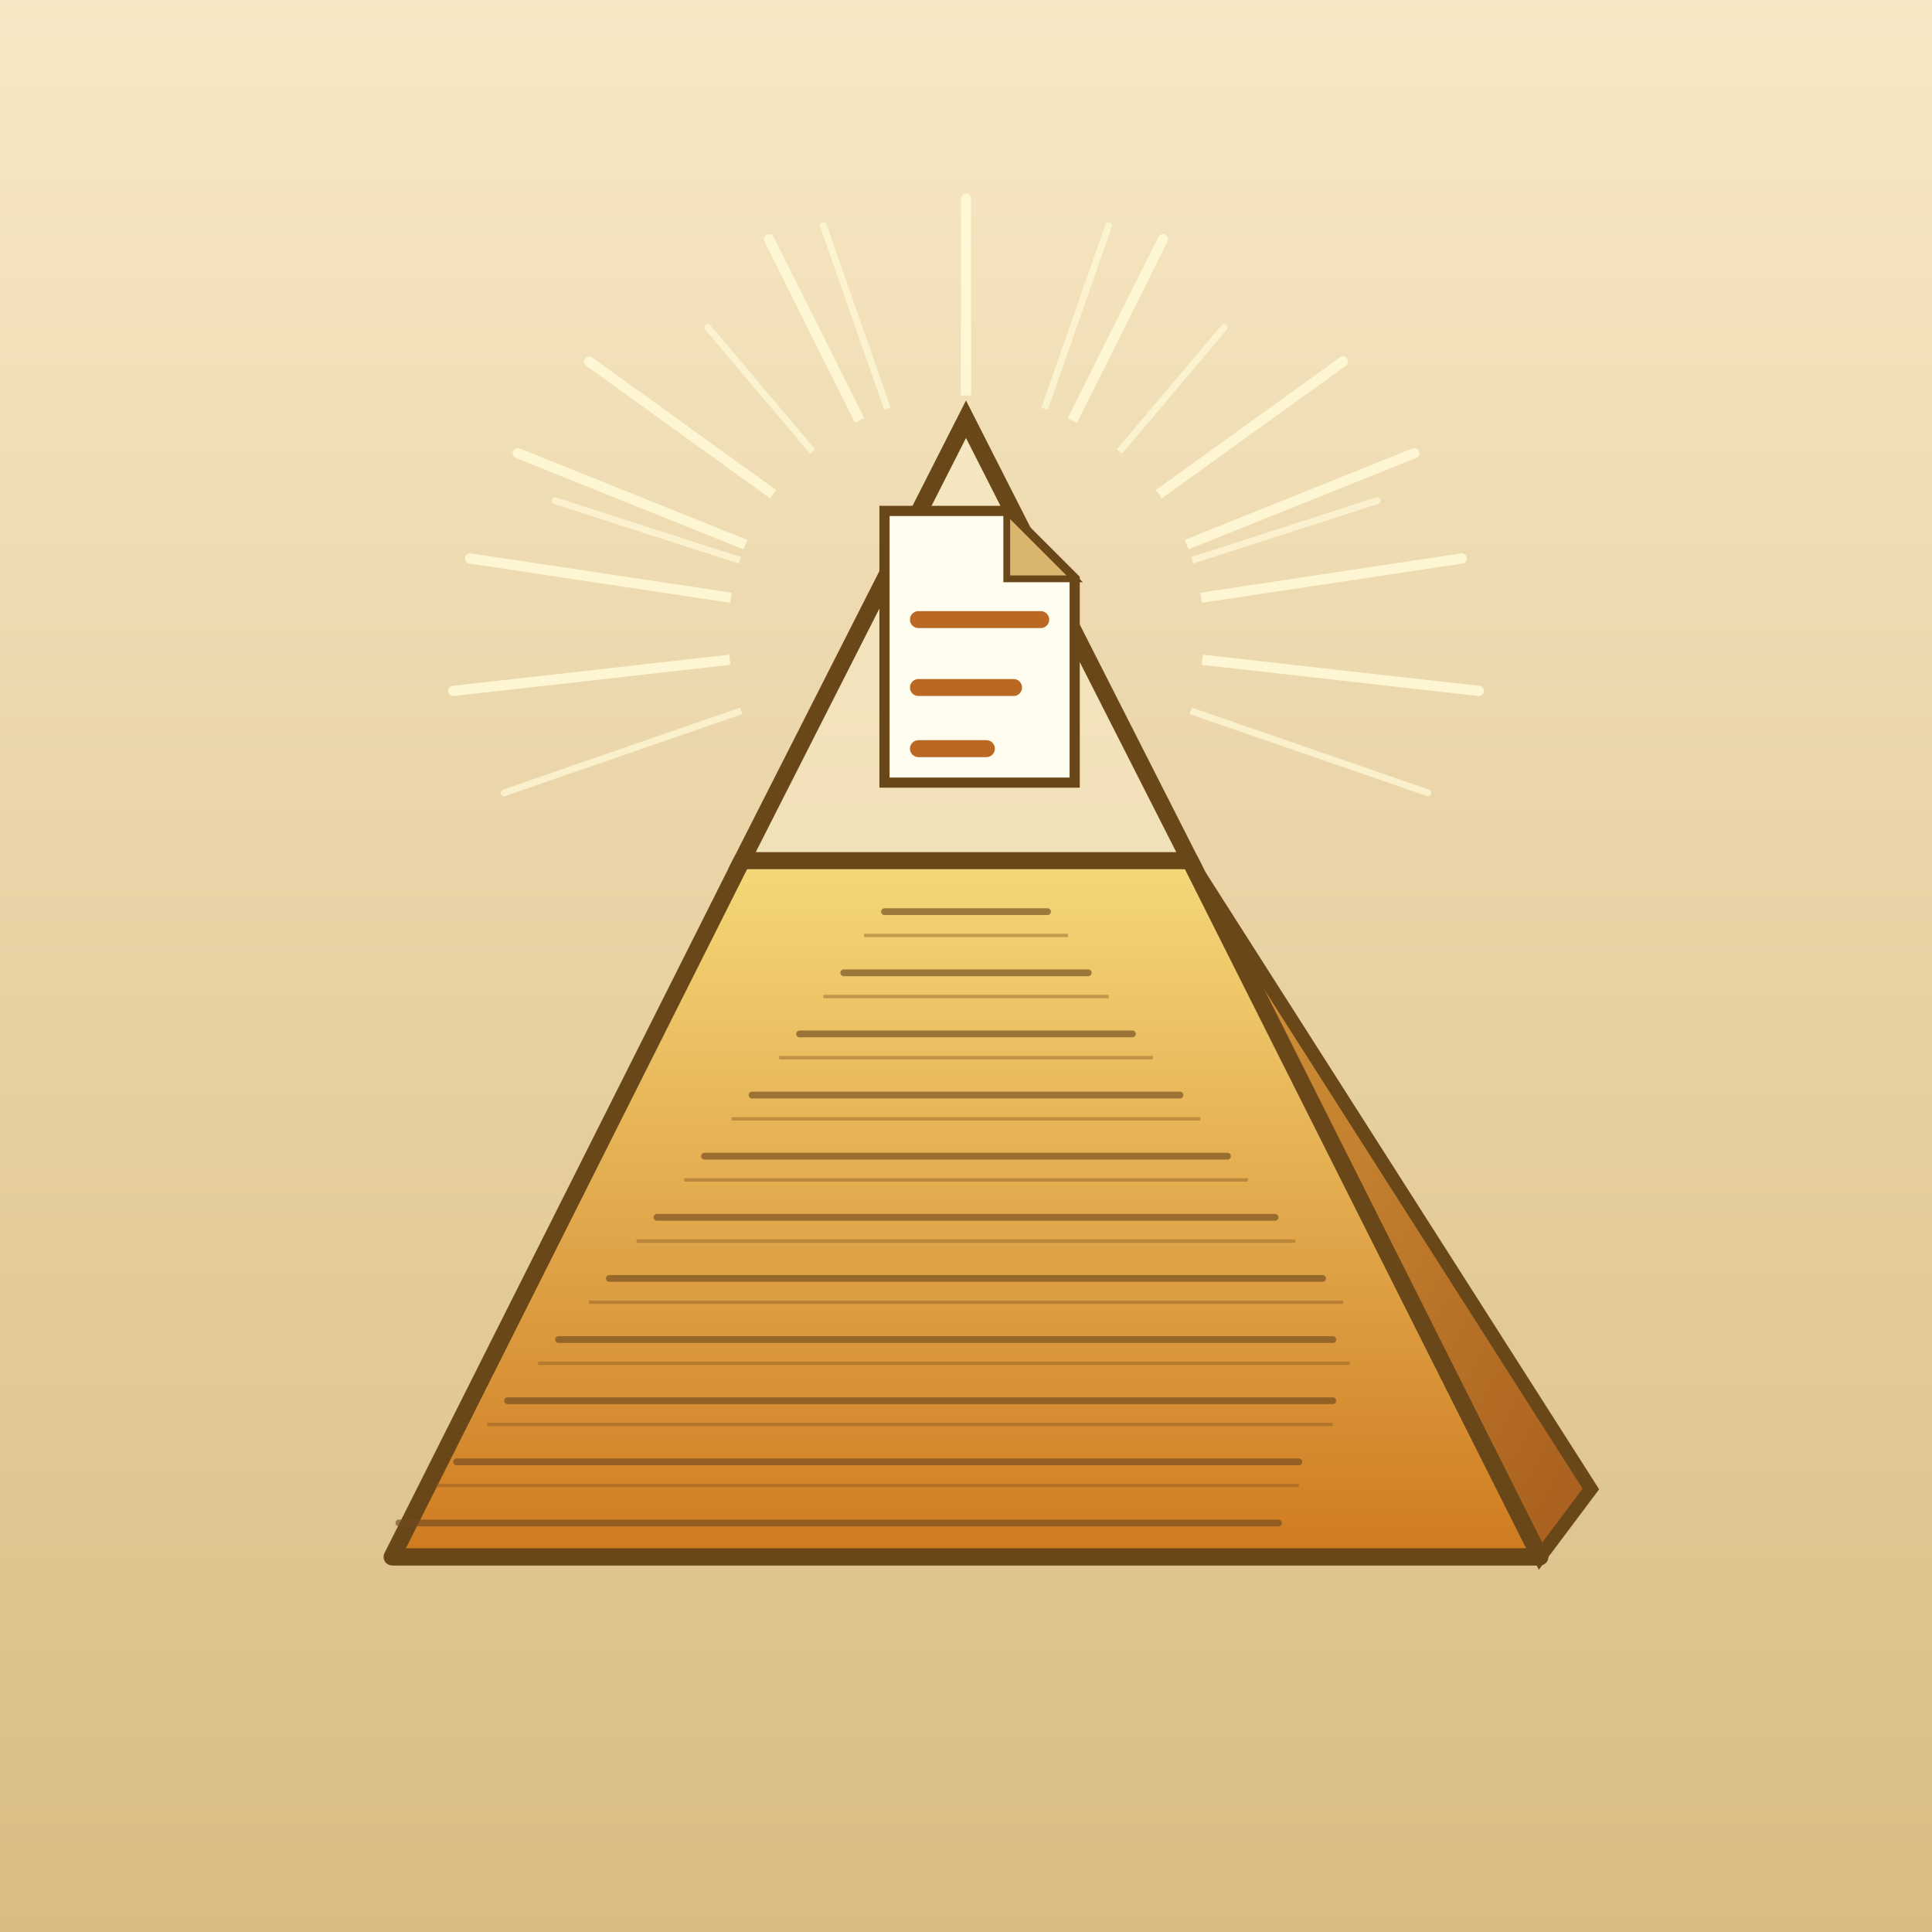
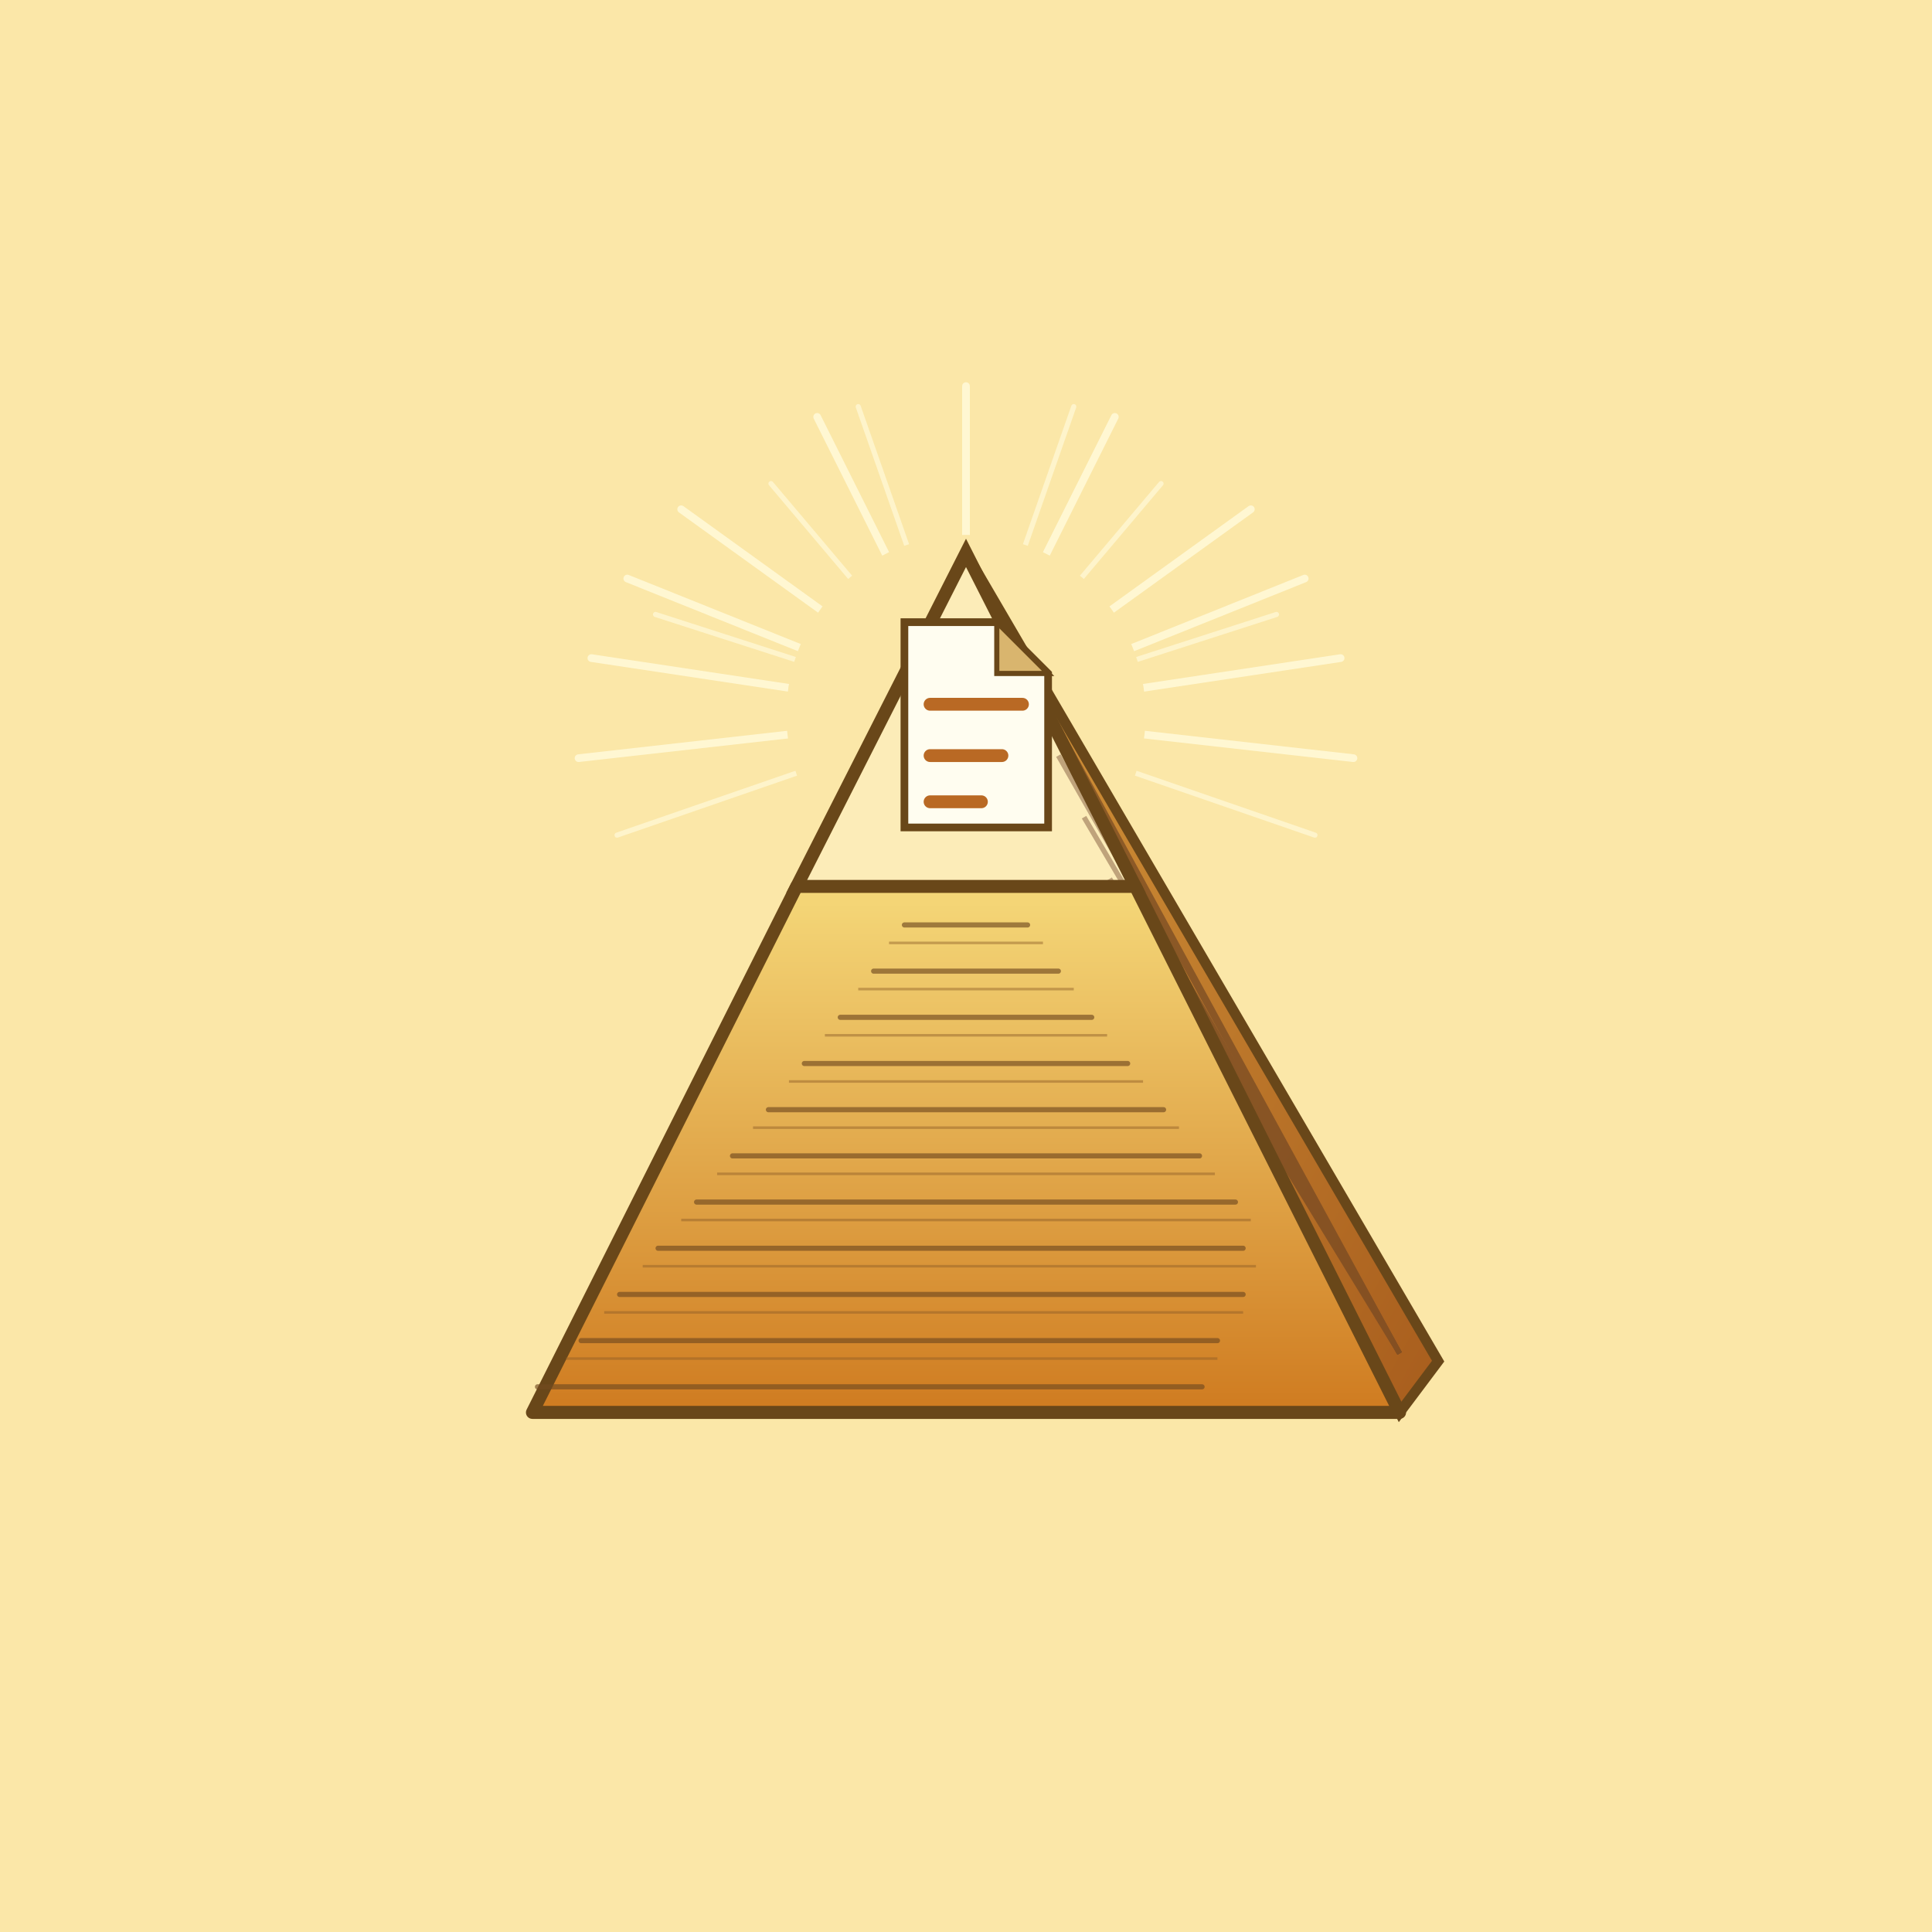
<svg xmlns="http://www.w3.org/2000/svg" viewBox="0 0 512 512" width="512" height="512">
  <defs>
    <linearGradient id="paper" x1="0" y1="0" x2="0" y2="1">
-       <stop stop-color="#f7e8c5" />
-       <stop offset="1" stop-color="#d9bc83" />
+       <stop stop-color="#ffffff" />
+       <stop offset="1" stop-color="#ffffff" />
    </linearGradient>
    <linearGradient id="face" x1="0" y1="0" x2="0" y2="1">
      <stop stop-color="#f5d879" />
      <stop offset="1" stop-color="#cf7b20" />
    </linearGradient>
    <linearGradient id="side" x1="0" y1="0" x2="1" y2="1">
      <stop stop-color="#d79a3c" />
      <stop offset="1" stop-color="#a85d1d" />
    </linearGradient>
    <mask id="rayMask">
      <rect width="512" height="512" fill="white" />
      <polygon points="256,95 190,225 322,225" fill="black" />
      <circle cx="256" cy="158" r="70" fill="black" />
    </mask>
  </defs>
-   <rect width="512" height="512" fill="url(#paper)" />
-   <g transform="translate(25.6 25.6) scale(.9)">
+   <rect width="512" height="512" fill="#fbe7a8" />
+   <g transform="translate(81.92 81.92) scale(.68)">
    <g mask="url(#rayMask)" stroke="#FFF8D6" stroke-linecap="round" fill="none">
      <path d="M256 158V30 M256 158L198 42 M256 158L314 42 M256 158L145 78 M256 158L367 78 M256 158L124 105 M256 158L388 105 M256 158L110 136 M256 158L402 136 M256 158L105 175 M256 158L407 175" stroke-width="3" stroke-opacity=".92" />
      <path d="M256 158L214 38 M256 158L298 38 M256 158L180 68 M256 158L332 68 M256 158L135 119 M256 158L377 119 M256 158L120 205 M256 158L392 205" stroke-width="2" stroke-opacity=".75" />
+     </g>
+     <polygon points="256,95 440,410 425,430" fill="url(#side)" stroke="#694719" stroke-width="4" />
+     <g stroke="#744722" stroke-width="2" opacity=".7">
+       <path d="M274 130l151 277" />
+       <path d="M283 150l142 257" />
+       <path d="M292 174l133 233" />
+       <path d="M302 198l123 209" />
+       <path d="M312 222l113 185" />
    </g>
    <polygon points="256,95 190,225 322,225" fill="#fff5d7" fill-opacity=".35" stroke="#694719" stroke-width="5" />
    <polygon points="232,122 268,122 288,142 288,202 232,202" fill="#fffdf0" stroke="#694719" stroke-width="3" />
    <polygon points="268,122 268,142 288,142" fill="#d9b56e" stroke="#694719" stroke-width="2" />
    <g stroke="#b96924" stroke-width="5" stroke-linecap="round">
      <path d="M242 154h36" />
      <path d="M242 174h28" />
      <path d="M242 192h20" />
-     </g>
-     <polygon points="322,225 440,410 425,430" fill="url(#side)" stroke="#694719" stroke-width="4" />
-     <g stroke="#744722" stroke-width="2" opacity=".7">
-       <path d="M274 250l91 157" />
-       <path d="M283 256l92 151" />
-       <path d="M292 270l87 137" />
-       <path d="M302 282l82 125" />
-       <path d="M312 298l75 109" />
-       <path d="M322 314l65 93" />
-       <path d="M332 330l55 77" />
    </g>
    <polygon points="190,225 322,225 425,430 87,430" fill="url(#face)" stroke="#694719" stroke-width="5" stroke-linejoin="round" />
    <g stroke="#71491f" stroke-width="2" stroke-linecap="round" opacity=".65">
      <path d="M232 240h48" />
      <path d="M220 258h72" />
      <path d="M207 276h98" />
      <path d="M193 294h126" />
      <path d="M179 312h154" />
      <path d="M165 330h182" />
      <path d="M151 348h210" />
      <path d="M136 366h228" />
      <path d="M121 384h243" />
      <path d="M106 402h248" />
      <path d="M89 420h259" />
    </g>
    <g stroke="#8c5b25" stroke-width="1" opacity=".45">
      <path d="M226 247h60" />
      <path d="M214 265h84" />
      <path d="M201 283h110" />
      <path d="M187 301h138" />
      <path d="M173 319h166" />
      <path d="M159 337h194" />
      <path d="M145 355h222" />
      <path d="M130 373h239" />
      <path d="M115 391h249" />
      <path d="M100 409h254" />
    </g>
    <path d="M87 430h338" stroke="#694719" stroke-width="5" />
  </g>
</svg>
